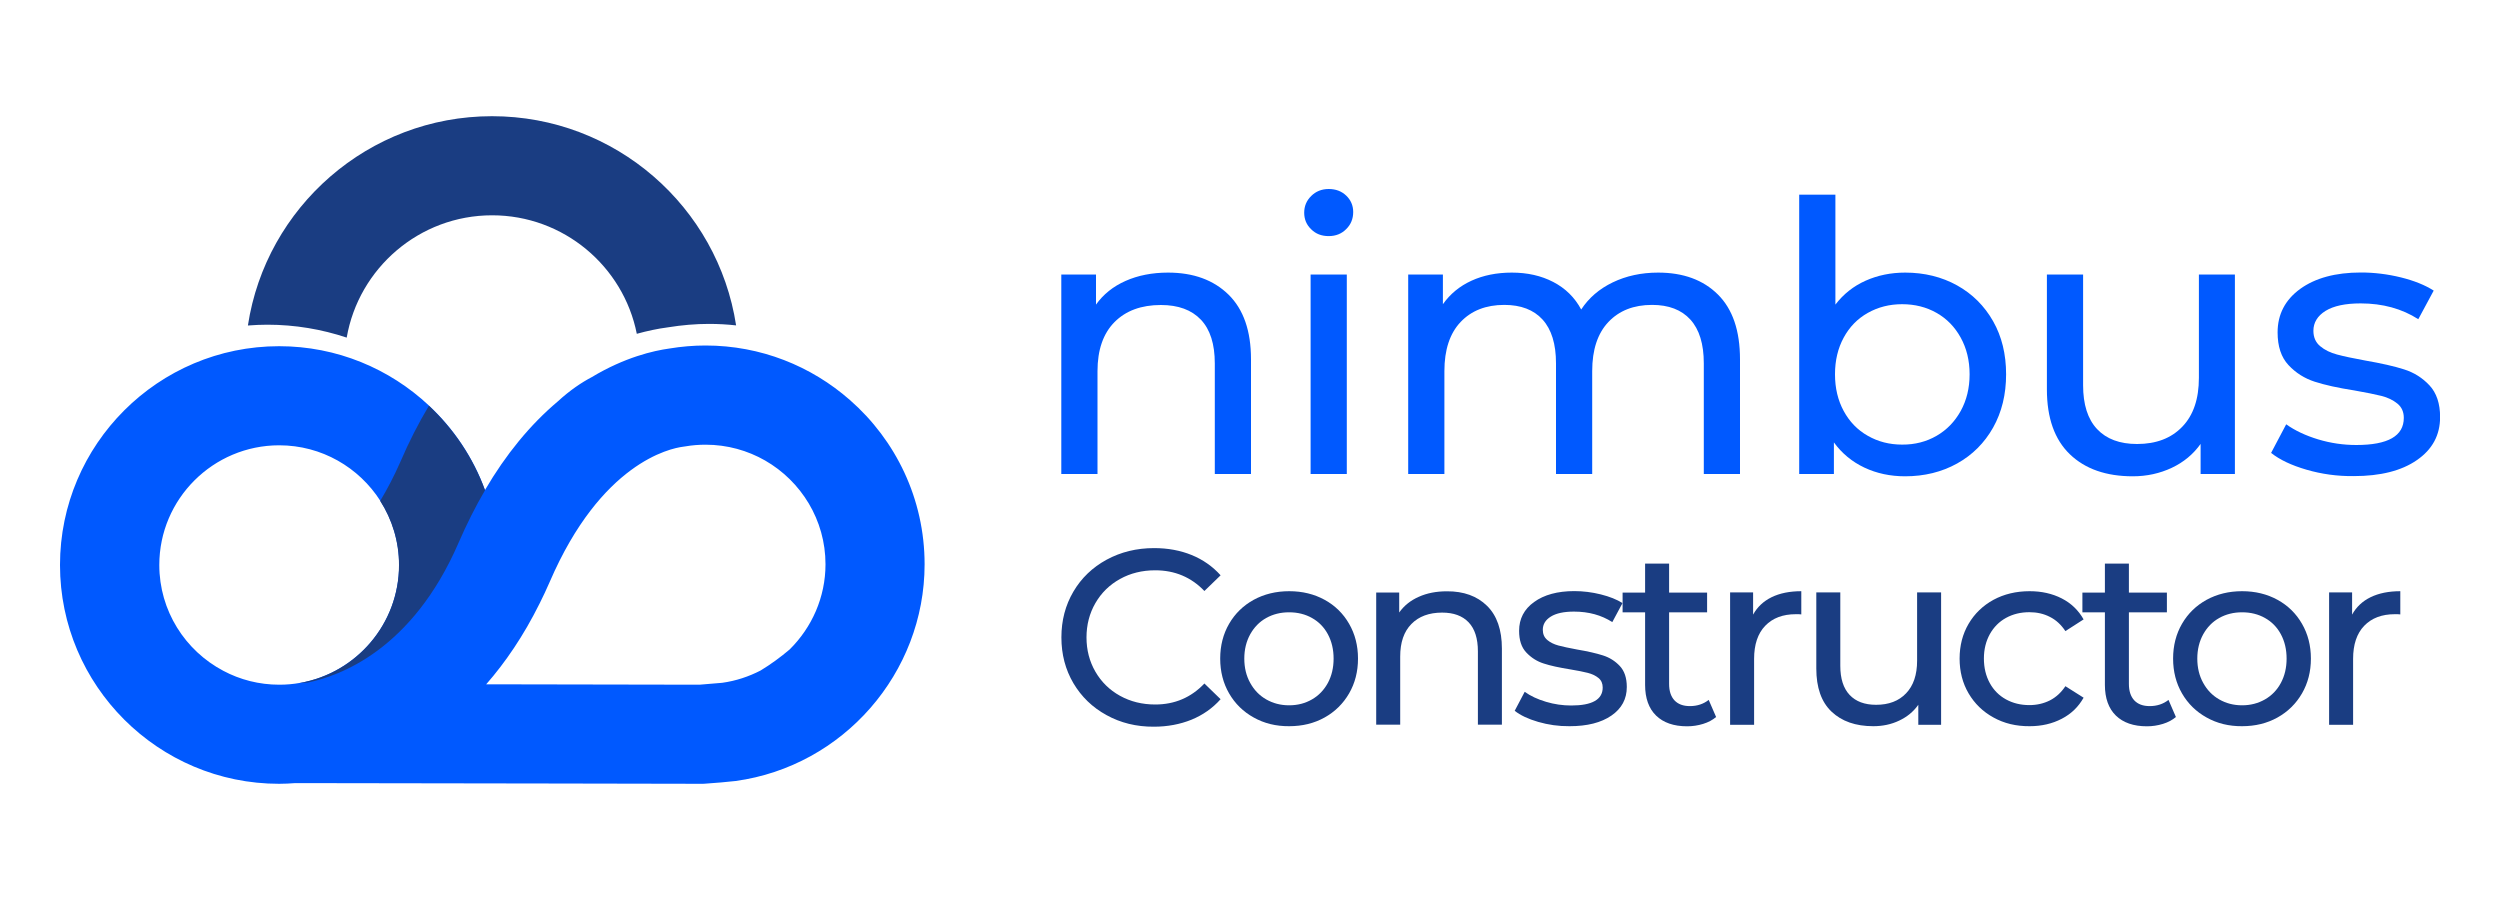
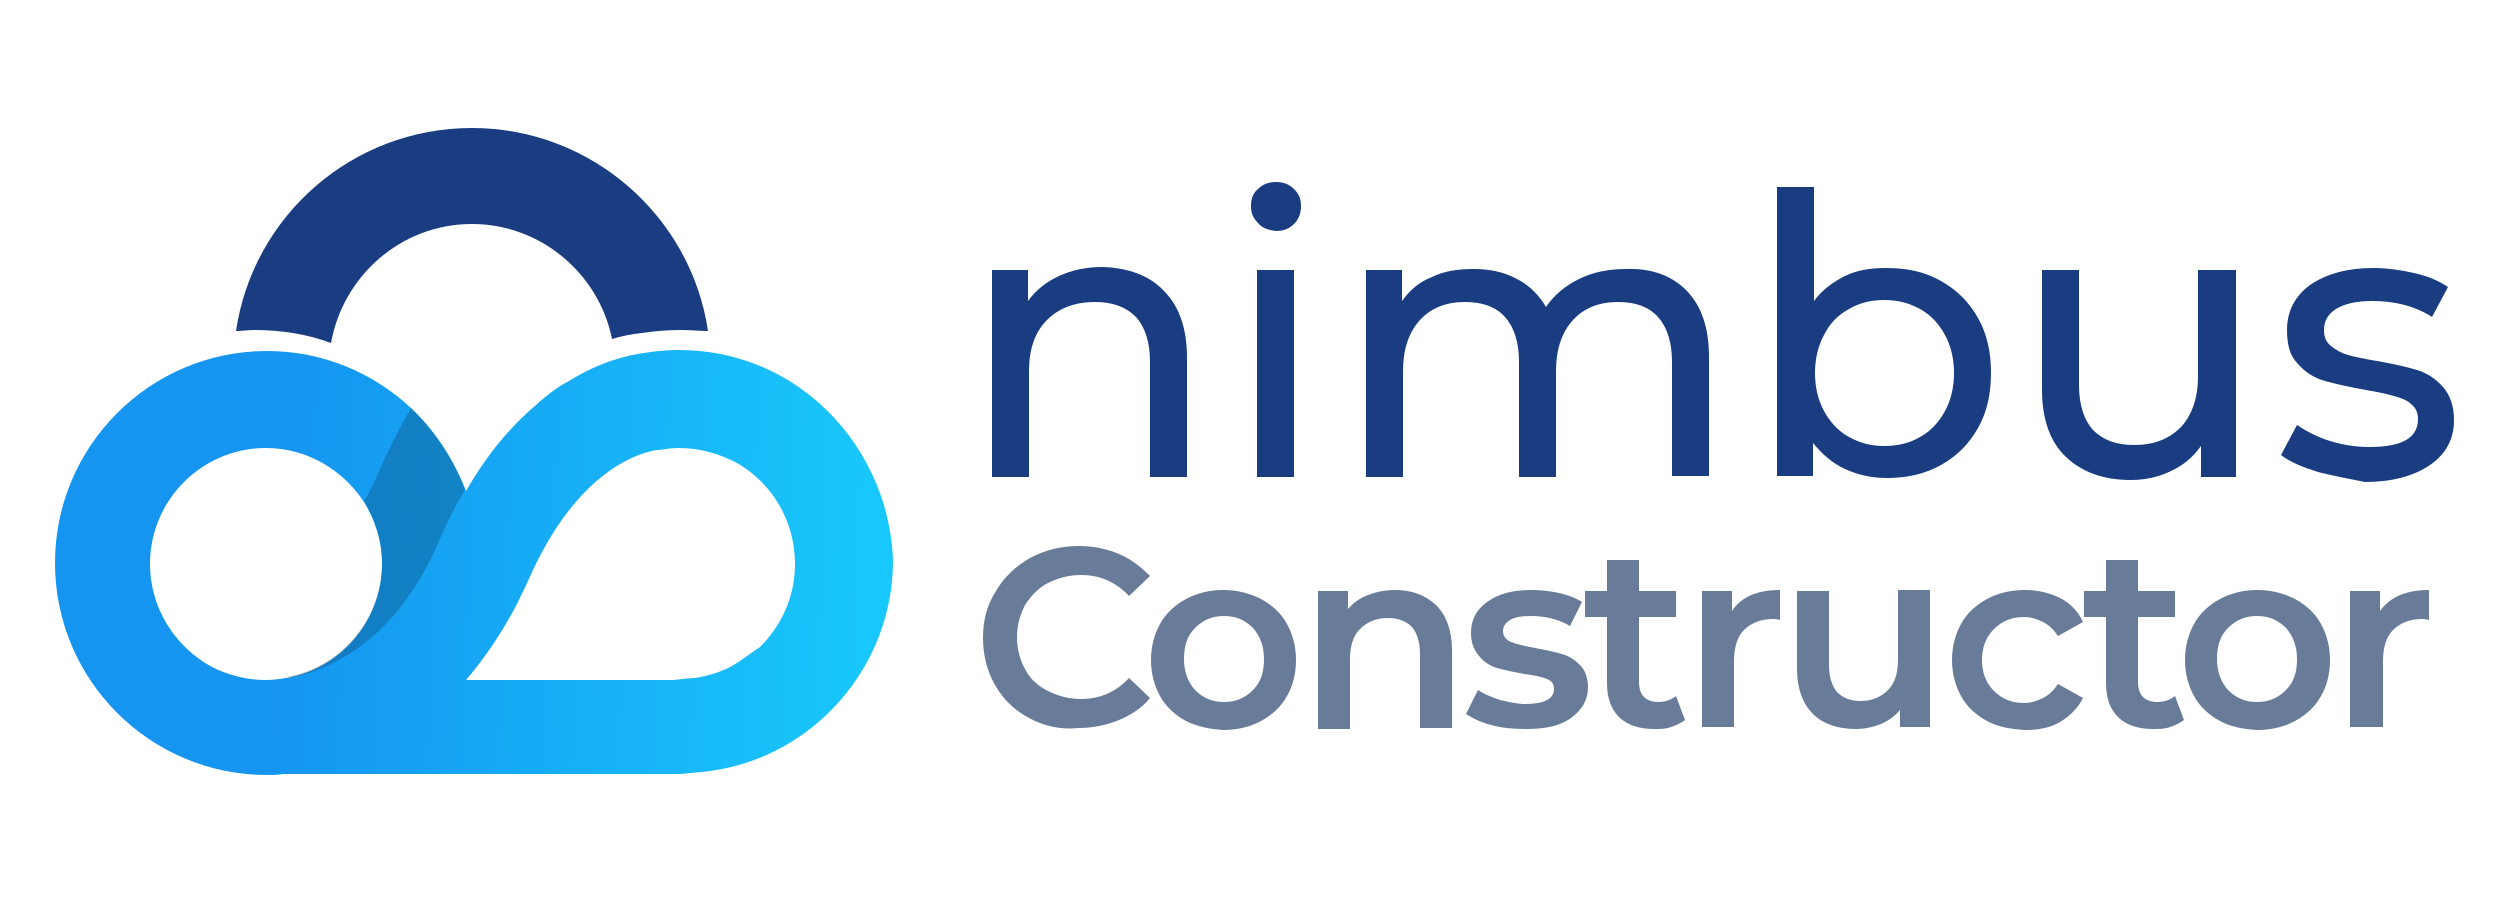
- <svg xmlns="http://www.w3.org/2000/svg" xmlns:xlink="http://www.w3.org/1999/xlink" version="1.1" id="Capa_1" x="0px" y="0px" viewBox="0 0 250 90" style="enable-background:new 0 0 250 90;" xml:space="preserve">
+ <svg xmlns="http://www.w3.org/2000/svg" version="1.1" id="Capa_1" x="0px" y="0px" viewBox="0 0 250 90" style="enable-background:new 0 0 250 90;" xml:space="preserve">
  <style type="text/css">
- 	.st0{clip-path:url(#SVGID_2_);fill:#1A3D82;}
- 	.st1{clip-path:url(#SVGID_2_);fill:#0059FF;}
+ 	.st0{fill:#1A3D82;}
+ 	.st1{fill:url(#SVGID_1_);}
+ 	.st2{opacity:0.25;fill:#072038;}
+ 	.st3{fill:#687C99;}
</style>
  <g>
-     <defs>
-       <rect id="SVGID_1_" x="6" y="11.62" width="238" height="66.77" />
-     </defs>
-     <clipPath id="SVGID_2_">
-       <use xlink:href="#SVGID_1_" style="overflow:visible;" />
-     </clipPath>
-     <path class="st0" d="M110.65,71.51c-1.41-0.77-2.51-1.84-3.31-3.19c-0.8-1.36-1.2-2.88-1.2-4.58c0-1.7,0.4-3.22,1.2-4.58   c0.8-1.36,1.91-2.42,3.32-3.19c1.42-0.77,3-1.16,4.75-1.16c1.37,0,2.62,0.23,3.75,0.69c1.13,0.46,2.1,1.14,2.9,2.03l-1.62,1.57   c-1.32-1.38-2.96-2.07-4.92-2.07c-1.3,0-2.48,0.29-3.52,0.87c-1.05,0.58-1.87,1.39-2.46,2.41c-0.59,1.02-0.89,2.17-0.89,3.43   c0,1.27,0.3,2.41,0.89,3.43c0.59,1.02,1.41,1.83,2.46,2.41c1.05,0.58,2.22,0.87,3.52,0.87c1.95,0,3.59-0.7,4.92-2.1l1.62,1.57   c-0.8,0.9-1.77,1.58-2.91,2.05c-1.14,0.46-2.4,0.7-3.76,0.7C113.64,72.68,112.06,72.29,110.65,71.51" />
-     <path class="st0" d="M131.2,69.94c0.68-0.39,1.2-0.94,1.59-1.65c0.38-0.71,0.57-1.52,0.57-2.43c0-0.91-0.19-1.72-0.57-2.43   c-0.38-0.71-0.91-1.25-1.59-1.63c-0.67-0.38-1.44-0.57-2.29-0.57c-0.85,0-1.61,0.19-2.29,0.57c-0.68,0.38-1.21,0.93-1.6,1.63   c-0.39,0.71-0.59,1.52-0.59,2.43c0,0.92,0.2,1.73,0.59,2.43c0.39,0.71,0.92,1.26,1.6,1.65c0.68,0.39,1.44,0.59,2.29,0.59   C129.77,70.53,130.53,70.33,131.2,69.94 M125.37,71.75c-1.05-0.58-1.87-1.39-2.46-2.41c-0.59-1.02-0.89-2.18-0.89-3.48   c0-1.3,0.3-2.46,0.89-3.48c0.59-1.02,1.41-1.82,2.46-2.4c1.05-0.57,2.23-0.86,3.55-0.86c1.32,0,2.5,0.29,3.54,0.86   c1.04,0.57,1.86,1.37,2.45,2.4c0.59,1.02,0.89,2.18,0.89,3.48c0,1.3-0.3,2.46-0.89,3.48c-0.59,1.02-1.41,1.83-2.45,2.41   c-1.04,0.58-2.22,0.87-3.54,0.87C127.6,72.63,126.42,72.34,125.37,71.75" />
-     <path class="st0" d="M148.7,60.58c0.99,0.97,1.49,2.4,1.49,4.28v7.61h-2.4v-7.34c0-1.28-0.31-2.25-0.93-2.9   c-0.62-0.65-1.5-0.97-2.65-0.97c-1.3,0-2.33,0.38-3.07,1.14c-0.75,0.76-1.12,1.84-1.12,3.26v6.81h-2.4V59.25h2.3v2   c0.48-0.68,1.14-1.21,1.96-1.57c0.82-0.37,1.76-0.55,2.81-0.55C146.37,59.12,147.71,59.61,148.7,60.58" />
-     <path class="st0" d="M153.82,72.19c-1-0.29-1.78-0.66-2.35-1.11l1-1.9c0.58,0.42,1.29,0.75,2.13,1c0.83,0.25,1.67,0.37,2.52,0.37   c2.1,0,3.15-0.6,3.15-1.8c0-0.4-0.14-0.72-0.42-0.95c-0.28-0.23-0.64-0.4-1.06-0.51c-0.43-0.11-1.03-0.23-1.81-0.36   c-1.07-0.17-1.94-0.36-2.61-0.58c-0.67-0.21-1.25-0.58-1.74-1.1s-0.72-1.24-0.72-2.17c0-1.2,0.5-2.16,1.5-2.88   c1-0.72,2.34-1.09,4.02-1.09c0.88,0,1.77,0.11,2.65,0.33c0.88,0.22,1.61,0.51,2.17,0.87l-1.02,1.9c-1.09-0.7-2.36-1.05-3.83-1.05   c-1.02,0-1.79,0.17-2.32,0.5c-0.53,0.33-0.8,0.77-0.8,1.32c0,0.43,0.15,0.77,0.45,1.02c0.3,0.25,0.67,0.43,1.11,0.55   s1.06,0.25,1.86,0.4c1.07,0.18,1.93,0.38,2.59,0.59s1.22,0.56,1.69,1.06c0.47,0.5,0.7,1.2,0.7,2.1c0,1.2-0.51,2.15-1.54,2.86   c-1.03,0.71-2.42,1.06-4.19,1.06C155.86,72.63,154.82,72.48,153.82,72.19" />
-     <path class="st0" d="M171.61,71.7c-0.35,0.3-0.78,0.53-1.3,0.69c-0.52,0.16-1.05,0.24-1.6,0.24c-1.33,0-2.37-0.36-3.1-1.07   c-0.73-0.71-1.1-1.74-1.1-3.07v-7.26h-2.25v-1.97h2.25v-2.9h2.4v2.9h3.8v1.97h-3.8v7.16c0,0.72,0.18,1.26,0.54,1.65   c0.36,0.38,0.87,0.57,1.54,0.57c0.73,0,1.36-0.21,1.88-0.62L171.61,71.7z" />
-     <path class="st0" d="M177.16,59.72c0.82-0.4,1.81-0.6,2.97-0.6v2.32c-0.13-0.02-0.32-0.02-0.55-0.02c-1.3,0-2.32,0.39-3.06,1.16   c-0.74,0.77-1.11,1.87-1.11,3.31v6.59h-2.4V59.24h2.3v2.22C175.73,60.7,176.35,60.12,177.16,59.72" />
-     <path class="st0" d="M194.11,59.25v13.23h-2.28v-2c-0.48,0.68-1.12,1.21-1.91,1.58c-0.79,0.38-1.66,0.56-2.59,0.56   c-1.77,0-3.16-0.49-4.18-1.46c-1.02-0.97-1.52-2.41-1.52-4.31v-7.61h2.4v7.34c0,1.28,0.31,2.25,0.93,2.91   c0.62,0.66,1.5,0.99,2.65,0.99c1.27,0,2.27-0.38,3-1.15c0.73-0.76,1.1-1.85,1.1-3.25v-6.84H194.11z" />
-     <path class="st0" d="M199.35,71.75c-1.06-0.58-1.89-1.39-2.49-2.41c-0.6-1.02-0.9-2.18-0.9-3.48c0-1.3,0.3-2.46,0.9-3.48   c0.6-1.02,1.43-1.82,2.49-2.4c1.06-0.57,2.26-0.86,3.61-0.86c1.2,0,2.27,0.24,3.21,0.72c0.94,0.48,1.67,1.18,2.19,2.1l-1.82,1.17   c-0.42-0.63-0.93-1.11-1.55-1.42c-0.62-0.32-1.3-0.47-2.05-0.47c-0.87,0-1.65,0.19-2.34,0.57c-0.69,0.38-1.23,0.93-1.62,1.63   c-0.39,0.71-0.59,1.52-0.59,2.43c0,0.93,0.2,1.75,0.59,2.46c0.39,0.71,0.93,1.25,1.62,1.63c0.69,0.38,1.47,0.57,2.34,0.57   c0.75,0,1.43-0.16,2.05-0.47c0.62-0.32,1.13-0.79,1.55-1.42l1.82,1.15c-0.52,0.92-1.24,1.62-2.19,2.11   c-0.94,0.49-2.01,0.74-3.21,0.74C201.61,72.63,200.41,72.34,199.35,71.75" />
-     <path class="st0" d="M217.59,71.7c-0.35,0.3-0.78,0.53-1.3,0.69c-0.52,0.16-1.05,0.24-1.6,0.24c-1.33,0-2.37-0.36-3.1-1.07   c-0.73-0.71-1.1-1.74-1.1-3.07v-7.26h-2.25v-1.97h2.25v-2.9h2.4v2.9h3.8v1.97h-3.8v7.16c0,0.72,0.18,1.26,0.54,1.65   c0.36,0.38,0.87,0.57,1.54,0.57c0.73,0,1.36-0.21,1.88-0.62L217.59,71.7z" />
-     <path class="st0" d="M226.5,69.94c0.68-0.39,1.21-0.94,1.59-1.65c0.38-0.71,0.57-1.52,0.57-2.43c0-0.91-0.19-1.72-0.57-2.43   c-0.38-0.71-0.91-1.25-1.59-1.63c-0.67-0.38-1.44-0.57-2.29-0.57c-0.85,0-1.61,0.19-2.29,0.57c-0.68,0.38-1.21,0.93-1.6,1.63   c-0.39,0.71-0.59,1.52-0.59,2.43c0,0.92,0.2,1.73,0.59,2.43c0.39,0.71,0.92,1.26,1.6,1.65c0.68,0.39,1.44,0.59,2.29,0.59   C225.06,70.53,225.82,70.33,226.5,69.94 M220.66,71.75c-1.05-0.58-1.87-1.39-2.46-2.41c-0.59-1.02-0.89-2.18-0.89-3.48   c0-1.3,0.3-2.46,0.89-3.48c0.59-1.02,1.41-1.82,2.46-2.4c1.05-0.57,2.23-0.86,3.55-0.86c1.32,0,2.5,0.29,3.54,0.86   c1.04,0.57,1.86,1.37,2.45,2.4c0.59,1.02,0.89,2.18,0.89,3.48c0,1.3-0.3,2.46-0.89,3.48c-0.59,1.02-1.41,1.83-2.45,2.41   c-1.04,0.58-2.22,0.87-3.54,0.87C222.89,72.63,221.71,72.34,220.66,71.75" />
-     <path class="st0" d="M237.06,59.72c0.82-0.4,1.81-0.6,2.97-0.6v2.32c-0.13-0.02-0.32-0.02-0.55-0.02c-1.3,0-2.32,0.39-3.06,1.16   c-0.74,0.77-1.11,1.87-1.11,3.31v6.59h-2.4V59.24h2.3v2.22C235.63,60.7,236.24,60.12,237.06,59.72" />
-     <path class="st0" d="M26.74,32.47c2.77,0,5.44,0.46,7.93,1.29c1.2-6.93,7.26-12.23,14.54-12.23c7.15,0,13.13,5.1,14.47,11.85   c1.02-0.28,2.06-0.51,3.14-0.65c1.36-0.22,2.73-0.34,4.08-0.34c0.92,0,1.82,0.05,2.71,0.15c-1.81-11.83-12.06-20.92-24.41-20.92   c-12.35,0-22.61,9.1-24.41,20.93C25.45,32.5,26.09,32.47,26.74,32.47" />
-     <path class="st1" d="M76.06,67.05c-1.18,0.61-2.47,1.04-3.84,1.23c-0.27,0.03-1.35,0.12-2.27,0.19l-21.33-0.04   c1.91-2.18,3.73-4.84,5.34-8.08c0.35-0.7,0.69-1.42,1.02-2.18c5.13-11.88,12.01-13.33,13.34-13.5l0.21-0.03   c0.68-0.12,1.37-0.17,2.03-0.17c2.17,0,4.2,0.58,5.95,1.58c3.6,2.07,6.04,5.94,6.04,10.38c0,3.3-1.37,6.33-3.59,8.52   C78.04,65.73,77.08,66.43,76.06,67.05 M15.93,56.5c0-6.6,5.38-11.97,11.99-11.97c4.25,0,7.98,2.22,10.11,5.55   c1.19,1.86,1.88,4.06,1.88,6.42c0,5.9-4.29,10.81-9.92,11.79c-0.66,0.12-1.35,0.18-2.04,0.18c-0.01,0-0.01,0-0.02,0   c-2.02,0-3.93-0.5-5.6-1.39C18.52,65.07,15.93,61.08,15.93,56.5 M84.99,40c-3.86-3.39-8.91-5.45-14.44-5.45   c-1.19,0-2.4,0.1-3.6,0.3c-1.59,0.22-4.46,0.87-7.77,2.86c-1.01,0.53-2.18,1.31-3.41,2.44c-2.75,2.32-5.18,5.28-7.27,8.85   c-1.19-3.25-3.13-6.13-5.61-8.45c-3.92-3.67-9.19-5.93-14.98-5.93C15.83,34.62,6,44.44,6,56.5s9.83,21.88,21.91,21.88   c0.55,0,1.08-0.03,1.62-0.07l25.33,0.04l15.44,0.03l0.18-0.01c0.89-0.06,2.47-0.19,3.08-0.27c10.77-1.48,18.9-10.8,18.9-21.67   C92.46,49.89,89.57,44.01,84.99,40" />
-     <path class="st0" d="M38.02,50.09c1.19,1.86,1.88,4.06,1.88,6.42c0,5.9-4.29,10.81-9.92,11.79l0.76-0.04   c3.19-0.64,10.48-3.25,15.12-13.99c0.81-1.87,1.69-3.62,2.64-5.24c-1.19-3.25-3.13-6.13-5.61-8.45c-1.03,1.72-1.99,3.59-2.85,5.6   C39.41,47.61,38.73,48.91,38.02,50.09" />
-     <path class="st1" d="M122.86,29.47c1.49,1.47,2.24,3.62,2.24,6.46V47.4h-3.62V36.34c0-1.93-0.46-3.39-1.39-4.37   c-0.93-0.98-2.26-1.47-4-1.47c-1.96,0-3.51,0.57-4.64,1.71c-1.13,1.14-1.7,2.78-1.7,4.91V47.4h-3.62V27.45h3.47v3.01   c0.73-1.03,1.72-1.82,2.96-2.37c1.24-0.55,2.66-0.83,4.24-0.83C119.35,27.26,121.36,28,122.86,29.47" />
-     <path class="st1" d="M131.06,27.45h3.62V47.4h-3.62V27.45z M131.12,22.93c-0.47-0.45-0.7-1-0.7-1.66c0-0.65,0.23-1.21,0.7-1.67   c0.46-0.46,1.05-0.7,1.75-0.7c0.7,0,1.29,0.22,1.75,0.66c0.46,0.44,0.7,0.99,0.7,1.64c0,0.68-0.23,1.25-0.7,1.71   c-0.46,0.47-1.05,0.7-1.75,0.7C132.16,23.61,131.58,23.39,131.12,22.93" />
-     <path class="st1" d="M171.79,29.45c1.47,1.46,2.21,3.61,2.21,6.48V47.4h-3.62V36.33c0-1.93-0.45-3.39-1.34-4.37   c-0.89-0.98-2.17-1.47-3.83-1.47c-1.84,0-3.29,0.57-4.37,1.71c-1.08,1.14-1.62,2.78-1.62,4.91V47.4h-3.62V36.33   c0-1.93-0.45-3.39-1.34-4.37c-0.89-0.98-2.17-1.47-3.83-1.47c-1.83,0-3.29,0.57-4.37,1.71c-1.08,1.14-1.62,2.78-1.62,4.91V47.4   h-3.62V27.45h3.47v2.97c0.73-1.03,1.68-1.81,2.86-2.35c1.18-0.54,2.53-0.81,4.03-0.81c1.56,0,2.94,0.31,4.15,0.94   c1.21,0.63,2.14,1.54,2.79,2.75c0.75-1.15,1.8-2.06,3.15-2.71c1.35-0.65,2.86-0.98,4.54-0.98   C168.33,27.26,170.32,27.99,171.79,29.45" />
-     <path class="st1" d="M193.66,43.58c1.02-0.59,1.82-1.42,2.41-2.48c0.59-1.07,0.89-2.29,0.89-3.67c0-1.38-0.3-2.6-0.89-3.67   c-0.59-1.07-1.39-1.89-2.41-2.47c-1.02-0.58-2.17-0.87-3.45-0.87c-1.26,0-2.4,0.29-3.43,0.87c-1.03,0.58-1.83,1.4-2.41,2.47   c-0.58,1.07-0.87,2.29-0.87,3.67c0,1.38,0.29,2.6,0.87,3.67c0.58,1.07,1.38,1.9,2.41,2.48c1.03,0.59,2.17,0.88,3.43,0.88   C191.49,44.47,192.64,44.17,193.66,43.58 M195.71,28.54c1.53,0.85,2.73,2.05,3.6,3.58c0.87,1.53,1.3,3.3,1.3,5.31   c0,2.01-0.43,3.78-1.3,5.33c-0.87,1.54-2.07,2.74-3.6,3.59c-1.53,0.85-3.27,1.28-5.2,1.28c-1.48,0-2.84-0.29-4.07-0.87   c-1.23-0.58-2.25-1.42-3.05-2.52v3.16h-3.47V19.47h3.62v10.99c0.8-1.05,1.81-1.85,3.02-2.39c1.21-0.54,2.53-0.81,3.96-0.81   C192.44,27.26,194.18,27.69,195.71,28.54" />
-     <path class="st1" d="M223.49,27.45V47.4h-3.43v-3.01c-0.73,1.03-1.69,1.83-2.88,2.39c-1.19,0.56-2.49,0.85-3.9,0.85   c-2.66,0-4.76-0.73-6.29-2.2c-1.53-1.47-2.3-3.63-2.3-6.49V27.45h3.62v11.07c0,1.93,0.46,3.39,1.4,4.39c0.93,0.99,2.26,1.49,4,1.49   c1.91,0,3.42-0.58,4.52-1.73c1.11-1.15,1.66-2.78,1.66-4.89V27.45H223.49z" />
-     <path class="st1" d="M230.65,46.97c-1.51-0.44-2.69-1-3.54-1.68l1.51-2.86c0.88,0.63,1.95,1.13,3.2,1.51   c1.26,0.38,2.53,0.56,3.81,0.56c3.17,0,4.75-0.9,4.75-2.71c0-0.6-0.21-1.08-0.64-1.43c-0.43-0.35-0.96-0.61-1.6-0.77   c-0.64-0.16-1.55-0.34-2.73-0.55c-1.61-0.25-2.92-0.54-3.94-0.87c-1.02-0.33-1.89-0.88-2.62-1.66c-0.73-0.78-1.09-1.87-1.09-3.27   c0-1.81,0.76-3.26,2.26-4.35c1.51-1.09,3.53-1.64,6.07-1.64c1.33,0,2.66,0.16,4,0.49c1.33,0.33,2.42,0.77,3.28,1.32l-1.54,2.86   c-1.64-1.05-3.56-1.58-5.77-1.58c-1.53,0-2.7,0.25-3.51,0.75c-0.8,0.5-1.21,1.17-1.21,1.99c0,0.65,0.23,1.17,0.68,1.54   c0.45,0.38,1.01,0.65,1.68,0.83c0.67,0.18,1.6,0.38,2.81,0.6c1.61,0.28,2.91,0.57,3.9,0.89c0.99,0.31,1.84,0.85,2.54,1.6   c0.7,0.75,1.06,1.81,1.06,3.16c0,1.81-0.77,3.24-2.32,4.31c-1.54,1.07-3.65,1.6-6.31,1.6C233.73,47.63,232.16,47.41,230.65,46.97" />
+     <path class="st0" d="M25.4,33c2.7,0,5.3,0.4,7.7,1.3c1.2-6.7,7-11.9,14.1-11.9c6.9,0,12.7,5,14,11.5c1-0.3,2-0.5,3-0.6   c1.3-0.2,2.6-0.3,4-0.3c0.9,0,1.8,0.1,2.6,0.1c-1.7-11.5-11.7-20.3-23.6-20.3c-12,0-21.9,8.8-23.6,20.3C24.2,33.1,24.8,33,25.4,33z   " />
+   </g>
+   <linearGradient id="SVGID_1_" gradientUnits="userSpaceOnUse" x1="86.495" y1="57.835" x2="27.939" y2="55.583">
+     <stop offset="0" style="stop-color:#18C7FB" />
+     <stop offset="1" style="stop-color:#1595F0" />
+   </linearGradient>
+   <path class="st1" d="M81.9,40.3c-3.7-3.3-8.6-5.3-14-5.3c-1.2,0-2.3,0.1-3.5,0.3c-1.5,0.2-4.3,0.8-7.5,2.8c-1,0.5-2.1,1.3-3.3,2.4  c-2.7,2.3-5,5.1-7,8.6c-1.2-3.1-3-5.9-5.4-8.2c-3.8-3.6-8.9-5.8-14.5-5.8c-11.7,0-21.2,9.5-21.2,21.2s9.5,21.2,21.2,21.2  c0.5,0,1.1,0,1.6-0.1l24.5,0l15,0l0.2,0c0.9-0.1,2.4-0.2,3-0.3c10.4-1.4,18.3-10.5,18.3-21C89.1,49.9,86.3,44.2,81.9,40.3z M15,56.4  c0-6.4,5.2-11.6,11.6-11.6c4.1,0,7.7,2.2,9.8,5.4c1.1,1.8,1.8,3.9,1.8,6.2c0,5.7-4.2,10.5-9.6,11.4c-0.6,0.1-1.3,0.2-2,0.2  c0,0,0,0,0,0c-2,0-3.8-0.5-5.4-1.3C17.5,64.7,15,60.8,15,56.4z M73.2,66.6c-1.1,0.6-2.4,1-3.7,1.2c-0.3,0-1.3,0.1-2.2,0.2l-20.7,0  c1.8-2.1,3.6-4.7,5.2-7.8c0.3-0.7,0.7-1.4,1-2.1c5-11.5,11.6-12.9,12.9-13.1l0.2,0c0.7-0.1,1.3-0.2,2-0.2c2.1,0,4.1,0.6,5.8,1.5  c3.5,2,5.8,5.8,5.8,10.1c0,3.2-1.3,6.1-3.5,8.3C75.1,65.3,74.2,66,73.2,66.6z" />
+   <path class="st2" d="M36.4,50.1c1.1,1.8,1.8,3.9,1.8,6.2c0,5.7-4.2,10.5-9.6,11.4l0.7,0c3.1-0.6,10.2-3.2,14.6-13.6  c0.8-1.8,1.6-3.5,2.6-5.1c-1.2-3.1-3-5.9-5.4-8.2c-1,1.7-1.9,3.5-2.8,5.4C37.7,47.7,37.1,49,36.4,50.1z" />
+   <g>
+     <path class="st3" d="M102.9,71.8c-1.5-0.8-2.6-1.9-3.4-3.3c-0.8-1.4-1.2-3-1.2-4.7c0-1.8,0.4-3.3,1.3-4.7c0.8-1.4,2-2.5,3.4-3.3   c1.5-0.8,3.1-1.2,4.9-1.2c1.5,0,2.8,0.3,4,0.8c1.2,0.5,2.2,1.3,3.1,2.2l-2.1,2c-1.3-1.4-2.9-2.1-4.8-2.1c-1.2,0-2.3,0.3-3.3,0.8   c-1,0.5-1.7,1.3-2.3,2.2c-0.5,1-0.8,2-0.8,3.2c0,1.2,0.3,2.3,0.8,3.2c0.5,1,1.3,1.7,2.3,2.2c1,0.5,2.1,0.8,3.3,0.8   c1.9,0,3.5-0.7,4.8-2.1l2.1,2c-0.8,1-1.9,1.7-3.1,2.2c-1.2,0.5-2.6,0.8-4,0.8C106,73,104.4,72.6,102.9,71.8z" />
+     <path class="st3" d="M118.6,72.1c-1.1-0.6-2-1.4-2.6-2.5c-0.6-1.1-0.9-2.3-0.9-3.6c0-1.3,0.3-2.5,0.9-3.6c0.6-1.1,1.5-1.9,2.6-2.5   c1.1-0.6,2.4-0.9,3.7-0.9c1.4,0,2.6,0.3,3.8,0.9c1.1,0.6,2,1.4,2.6,2.5c0.6,1.1,0.9,2.3,0.9,3.6c0,1.3-0.3,2.6-0.9,3.6   c-0.6,1.1-1.5,1.9-2.6,2.5s-2.4,0.9-3.8,0.9C121,72.9,119.8,72.7,118.6,72.1z M125.3,69c0.8-0.8,1.1-1.8,1.1-3.1s-0.4-2.3-1.1-3.1   c-0.8-0.8-1.7-1.2-2.9-1.2c-1.2,0-2.1,0.4-2.9,1.2c-0.8,0.8-1.1,1.8-1.1,3.1s0.4,2.3,1.1,3.1c0.8,0.8,1.7,1.2,2.9,1.2   C123.6,70.2,124.5,69.8,125.3,69z" />
+     <path class="st3" d="M143.6,60.5c1,1,1.6,2.5,1.6,4.5v7.8h-3.2v-7.4c0-1.2-0.3-2.1-0.8-2.7c-0.6-0.6-1.4-0.9-2.4-0.9   c-1.2,0-2.1,0.4-2.8,1.1c-0.7,0.7-1,1.7-1,3.1v6.9h-3.2V59.1h3v1.8c0.5-0.6,1.2-1.1,2-1.4c0.8-0.3,1.7-0.5,2.7-0.5   C141.2,59,142.5,59.5,143.6,60.5z" />
+     <path class="st3" d="M149.1,72.5c-1.1-0.3-1.9-0.7-2.5-1.1l1.2-2.4c0.6,0.4,1.3,0.7,2.2,1c0.9,0.2,1.7,0.4,2.5,0.4   c1.9,0,2.9-0.5,2.9-1.5c0-0.5-0.2-0.8-0.7-1c-0.5-0.2-1.3-0.4-2.3-0.5c-1.1-0.2-2-0.4-2.7-0.6c-0.7-0.2-1.3-0.6-1.8-1.2   c-0.5-0.6-0.8-1.3-0.8-2.3c0-1.3,0.5-2.3,1.6-3.1c1.1-0.8,2.5-1.2,4.4-1.2c0.9,0,1.9,0.1,2.8,0.3s1.7,0.5,2.3,0.9l-1.2,2.4   c-1.2-0.7-2.5-1-3.9-1c-0.9,0-1.6,0.1-2.1,0.4c-0.5,0.3-0.7,0.7-0.7,1.1c0,0.5,0.3,0.9,0.8,1.1c0.5,0.2,1.3,0.4,2.4,0.6   c1.1,0.2,2,0.4,2.7,0.6c0.7,0.2,1.3,0.6,1.8,1.1c0.5,0.5,0.8,1.3,0.8,2.2c0,1.3-0.6,2.3-1.7,3.1c-1.1,0.8-2.6,1.1-4.5,1.1   C151.3,72.9,150.2,72.8,149.1,72.5z" />
+     <path class="st3" d="M168.5,72c-0.4,0.3-0.8,0.5-1.4,0.7c-0.5,0.2-1.1,0.2-1.7,0.2c-1.5,0-2.7-0.4-3.5-1.2   c-0.8-0.8-1.2-1.9-1.2-3.4v-6.6h-2.2v-2.6h2.2v-3.1h3.2v3.1h3.7v2.6h-3.7v6.5c0,0.7,0.2,1.2,0.5,1.5c0.3,0.3,0.8,0.5,1.4,0.5   c0.7,0,1.3-0.2,1.8-0.6L168.5,72z" />
+     <path class="st3" d="M178,59v3c-0.3-0.1-0.5-0.1-0.7-0.1c-1.2,0-2.2,0.4-2.9,1.1c-0.7,0.7-1,1.8-1,3.1v6.6h-3.2V59.1h3v2   C174.1,59.7,175.7,59,178,59z" />
+     <path class="st3" d="M193,59.1v13.6h-3V71c-0.5,0.6-1.2,1.1-1.9,1.4c-0.8,0.3-1.6,0.5-2.5,0.5c-1.8,0-3.3-0.5-4.3-1.5   c-1-1-1.6-2.5-1.6-4.5v-7.8h3.2v7.4c0,1.2,0.3,2.1,0.8,2.7c0.6,0.6,1.3,0.9,2.4,0.9c1.1,0,2-0.4,2.7-1.1c0.7-0.7,1-1.7,1-3.1v-6.9   H193z" />
+     <path class="st3" d="M198.7,72.1c-1.1-0.6-2-1.4-2.6-2.5c-0.6-1.1-0.9-2.3-0.9-3.6c0-1.3,0.3-2.5,0.9-3.6s1.5-1.9,2.6-2.5   c1.1-0.6,2.4-0.9,3.8-0.9c1.3,0,2.5,0.3,3.5,0.8c1,0.5,1.8,1.3,2.3,2.4l-2.5,1.4c-0.4-0.6-0.9-1.1-1.5-1.4   c-0.6-0.3-1.2-0.5-1.9-0.5c-1.2,0-2.2,0.4-3,1.2c-0.8,0.8-1.2,1.8-1.2,3.1c0,1.3,0.4,2.3,1.2,3.1c0.8,0.8,1.8,1.2,3,1.2   c0.7,0,1.3-0.2,1.9-0.5c0.6-0.3,1.1-0.8,1.5-1.4l2.5,1.4c-0.5,1-1.3,1.8-2.3,2.4c-1,0.6-2.2,0.8-3.5,0.8   C201,72.9,199.8,72.7,198.7,72.1z" />
+     <path class="st3" d="M218.4,72c-0.4,0.3-0.8,0.5-1.4,0.7c-0.5,0.2-1.1,0.2-1.7,0.2c-1.5,0-2.7-0.4-3.5-1.2   c-0.8-0.8-1.2-1.9-1.2-3.4v-6.6h-2.2v-2.6h2.2v-3.1h3.2v3.1h3.7v2.6h-3.7v6.5c0,0.7,0.2,1.2,0.5,1.5c0.3,0.3,0.8,0.5,1.4,0.5   c0.7,0,1.3-0.2,1.8-0.6L218.4,72z" />
+     <path class="st3" d="M222,72.1c-1.1-0.6-2-1.4-2.6-2.5c-0.6-1.1-0.9-2.3-0.9-3.6c0-1.3,0.3-2.5,0.9-3.6c0.6-1.1,1.5-1.9,2.6-2.5   c1.1-0.6,2.4-0.9,3.7-0.9c1.4,0,2.6,0.3,3.8,0.9c1.1,0.6,2,1.4,2.6,2.5c0.6,1.1,0.9,2.3,0.9,3.6c0,1.3-0.3,2.6-0.9,3.6   c-0.6,1.1-1.5,1.9-2.6,2.5c-1.1,0.6-2.4,0.9-3.8,0.9C224.3,72.9,223.1,72.7,222,72.1z M228.6,69c0.8-0.8,1.1-1.8,1.1-3.1   s-0.4-2.3-1.1-3.1c-0.8-0.8-1.7-1.2-2.9-1.2s-2.1,0.4-2.9,1.2c-0.8,0.8-1.1,1.8-1.1,3.1s0.4,2.3,1.1,3.1c0.8,0.8,1.7,1.2,2.9,1.2   S227.8,69.8,228.6,69z" />
+     <path class="st3" d="M242.9,59v3c-0.3-0.1-0.5-0.1-0.7-0.1c-1.2,0-2.2,0.4-2.9,1.1c-0.7,0.7-1,1.8-1,3.1v6.6H235V59.1h3v2   C239,59.7,240.6,59,242.9,59z" />
+   </g>
+   <g>
+     <path class="st0" d="M116.4,29.1c1.5,1.5,2.3,3.7,2.3,6.7v11.9H115V36.2c0-2-0.5-3.5-1.4-4.5c-1-1-2.3-1.5-4.1-1.5   c-2,0-3.6,0.6-4.8,1.8c-1.2,1.2-1.8,2.9-1.8,5.1v10.6h-3.7V27h3.6v3.1c0.8-1.1,1.8-1.9,3.1-2.5c1.3-0.6,2.7-0.9,4.4-0.9   C112.8,26.8,114.9,27.5,116.4,29.1z" />
+     <path class="st0" d="M125.8,22.3c-0.5-0.5-0.7-1-0.7-1.7c0-0.7,0.2-1.3,0.7-1.7c0.5-0.5,1.1-0.7,1.8-0.7c0.7,0,1.3,0.2,1.8,0.7   c0.5,0.5,0.7,1,0.7,1.7c0,0.7-0.2,1.3-0.7,1.8c-0.5,0.5-1.1,0.7-1.8,0.7C126.8,23,126.2,22.8,125.8,22.3z M125.7,27h3.7v20.7h-3.7   V27z" />
+     <path class="st0" d="M168.6,29c1.5,1.5,2.3,3.7,2.3,6.7v11.9h-3.7V36.2c0-2-0.5-3.5-1.4-4.5c-0.9-1-2.2-1.5-4-1.5   c-1.9,0-3.4,0.6-4.5,1.8c-1.1,1.2-1.7,2.9-1.7,5.1v10.6h-3.7V36.2c0-2-0.5-3.5-1.4-4.5c-0.9-1-2.2-1.5-4-1.5   c-1.9,0-3.4,0.6-4.5,1.8c-1.1,1.2-1.7,2.9-1.7,5.1v10.6h-3.7V27h3.6v3.1c0.8-1.1,1.7-1.9,3-2.4c1.2-0.6,2.6-0.8,4.2-0.8   c1.6,0,3,0.3,4.3,1c1.2,0.6,2.2,1.6,2.9,2.8c0.8-1.2,1.9-2.1,3.3-2.8c1.4-0.7,3-1,4.7-1C165,26.8,167.1,27.5,168.6,29z" />
+     <path class="st0" d="M194.1,28.1c1.6,0.9,2.8,2.1,3.7,3.7c0.9,1.6,1.3,3.4,1.3,5.5s-0.4,3.9-1.3,5.5c-0.9,1.6-2.1,2.8-3.7,3.7   c-1.6,0.9-3.4,1.3-5.4,1.3c-1.5,0-2.9-0.3-4.2-0.9c-1.3-0.6-2.3-1.5-3.2-2.6v3.3h-3.6V18.7h3.7v11.4c0.8-1.1,1.9-1.9,3.1-2.5   c1.2-0.6,2.6-0.8,4.1-0.8C190.8,26.8,192.5,27.2,194.1,28.1z M192,43.7c1.1-0.6,1.9-1.5,2.5-2.6c0.6-1.1,0.9-2.4,0.9-3.8   s-0.3-2.7-0.9-3.8c-0.6-1.1-1.4-2-2.5-2.6c-1.1-0.6-2.2-0.9-3.6-0.9c-1.3,0-2.5,0.3-3.5,0.9c-1.1,0.6-1.9,1.4-2.5,2.6   c-0.6,1.1-0.9,2.4-0.9,3.8s0.3,2.7,0.9,3.8c0.6,1.1,1.4,2,2.5,2.6c1.1,0.6,2.2,0.9,3.5,0.9C189.8,44.6,191,44.3,192,43.7z" />
+     <path class="st0" d="M223.6,27v20.7h-3.5v-3.1c-0.8,1.1-1.7,1.9-3,2.5c-1.2,0.6-2.6,0.9-4,0.9c-2.8,0-4.9-0.8-6.5-2.3   c-1.6-1.5-2.4-3.8-2.4-6.7V27h3.7v11.5c0,2,0.5,3.5,1.4,4.5c1,1,2.3,1.5,4.1,1.5c2,0,3.5-0.6,4.7-1.8c1.1-1.2,1.7-2.9,1.7-5.1V27   H223.6z" />
+     <path class="st0" d="M231.8,47.2c-1.6-0.5-2.8-1-3.7-1.7l1.6-3c0.9,0.6,2,1.2,3.3,1.6c1.3,0.4,2.6,0.6,3.9,0.6   c3.3,0,4.9-0.9,4.9-2.8c0-0.6-0.2-1.1-0.7-1.5c-0.4-0.4-1-0.6-1.7-0.8c-0.7-0.2-1.6-0.4-2.8-0.6c-1.7-0.3-3-0.6-4.1-0.9   c-1.1-0.3-2-0.9-2.7-1.7c-0.8-0.8-1.1-1.9-1.1-3.4c0-1.9,0.8-3.4,2.3-4.5c1.6-1.1,3.7-1.7,6.3-1.7c1.4,0,2.8,0.2,4.1,0.5   c1.4,0.3,2.5,0.8,3.4,1.4l-1.6,3c-1.7-1.1-3.7-1.6-6-1.6c-1.6,0-2.8,0.3-3.6,0.8c-0.8,0.5-1.2,1.2-1.2,2.1c0,0.7,0.2,1.2,0.7,1.6   c0.5,0.4,1,0.7,1.7,0.9c0.7,0.2,1.7,0.4,2.9,0.6c1.7,0.3,3,0.6,4,0.9c1,0.3,1.9,0.9,2.6,1.7c0.7,0.8,1.1,1.9,1.1,3.3   c0,1.9-0.8,3.4-2.4,4.5c-1.6,1.1-3.8,1.7-6.5,1.7C235,47.9,233.4,47.6,231.8,47.2z" />
  </g>
</svg>
